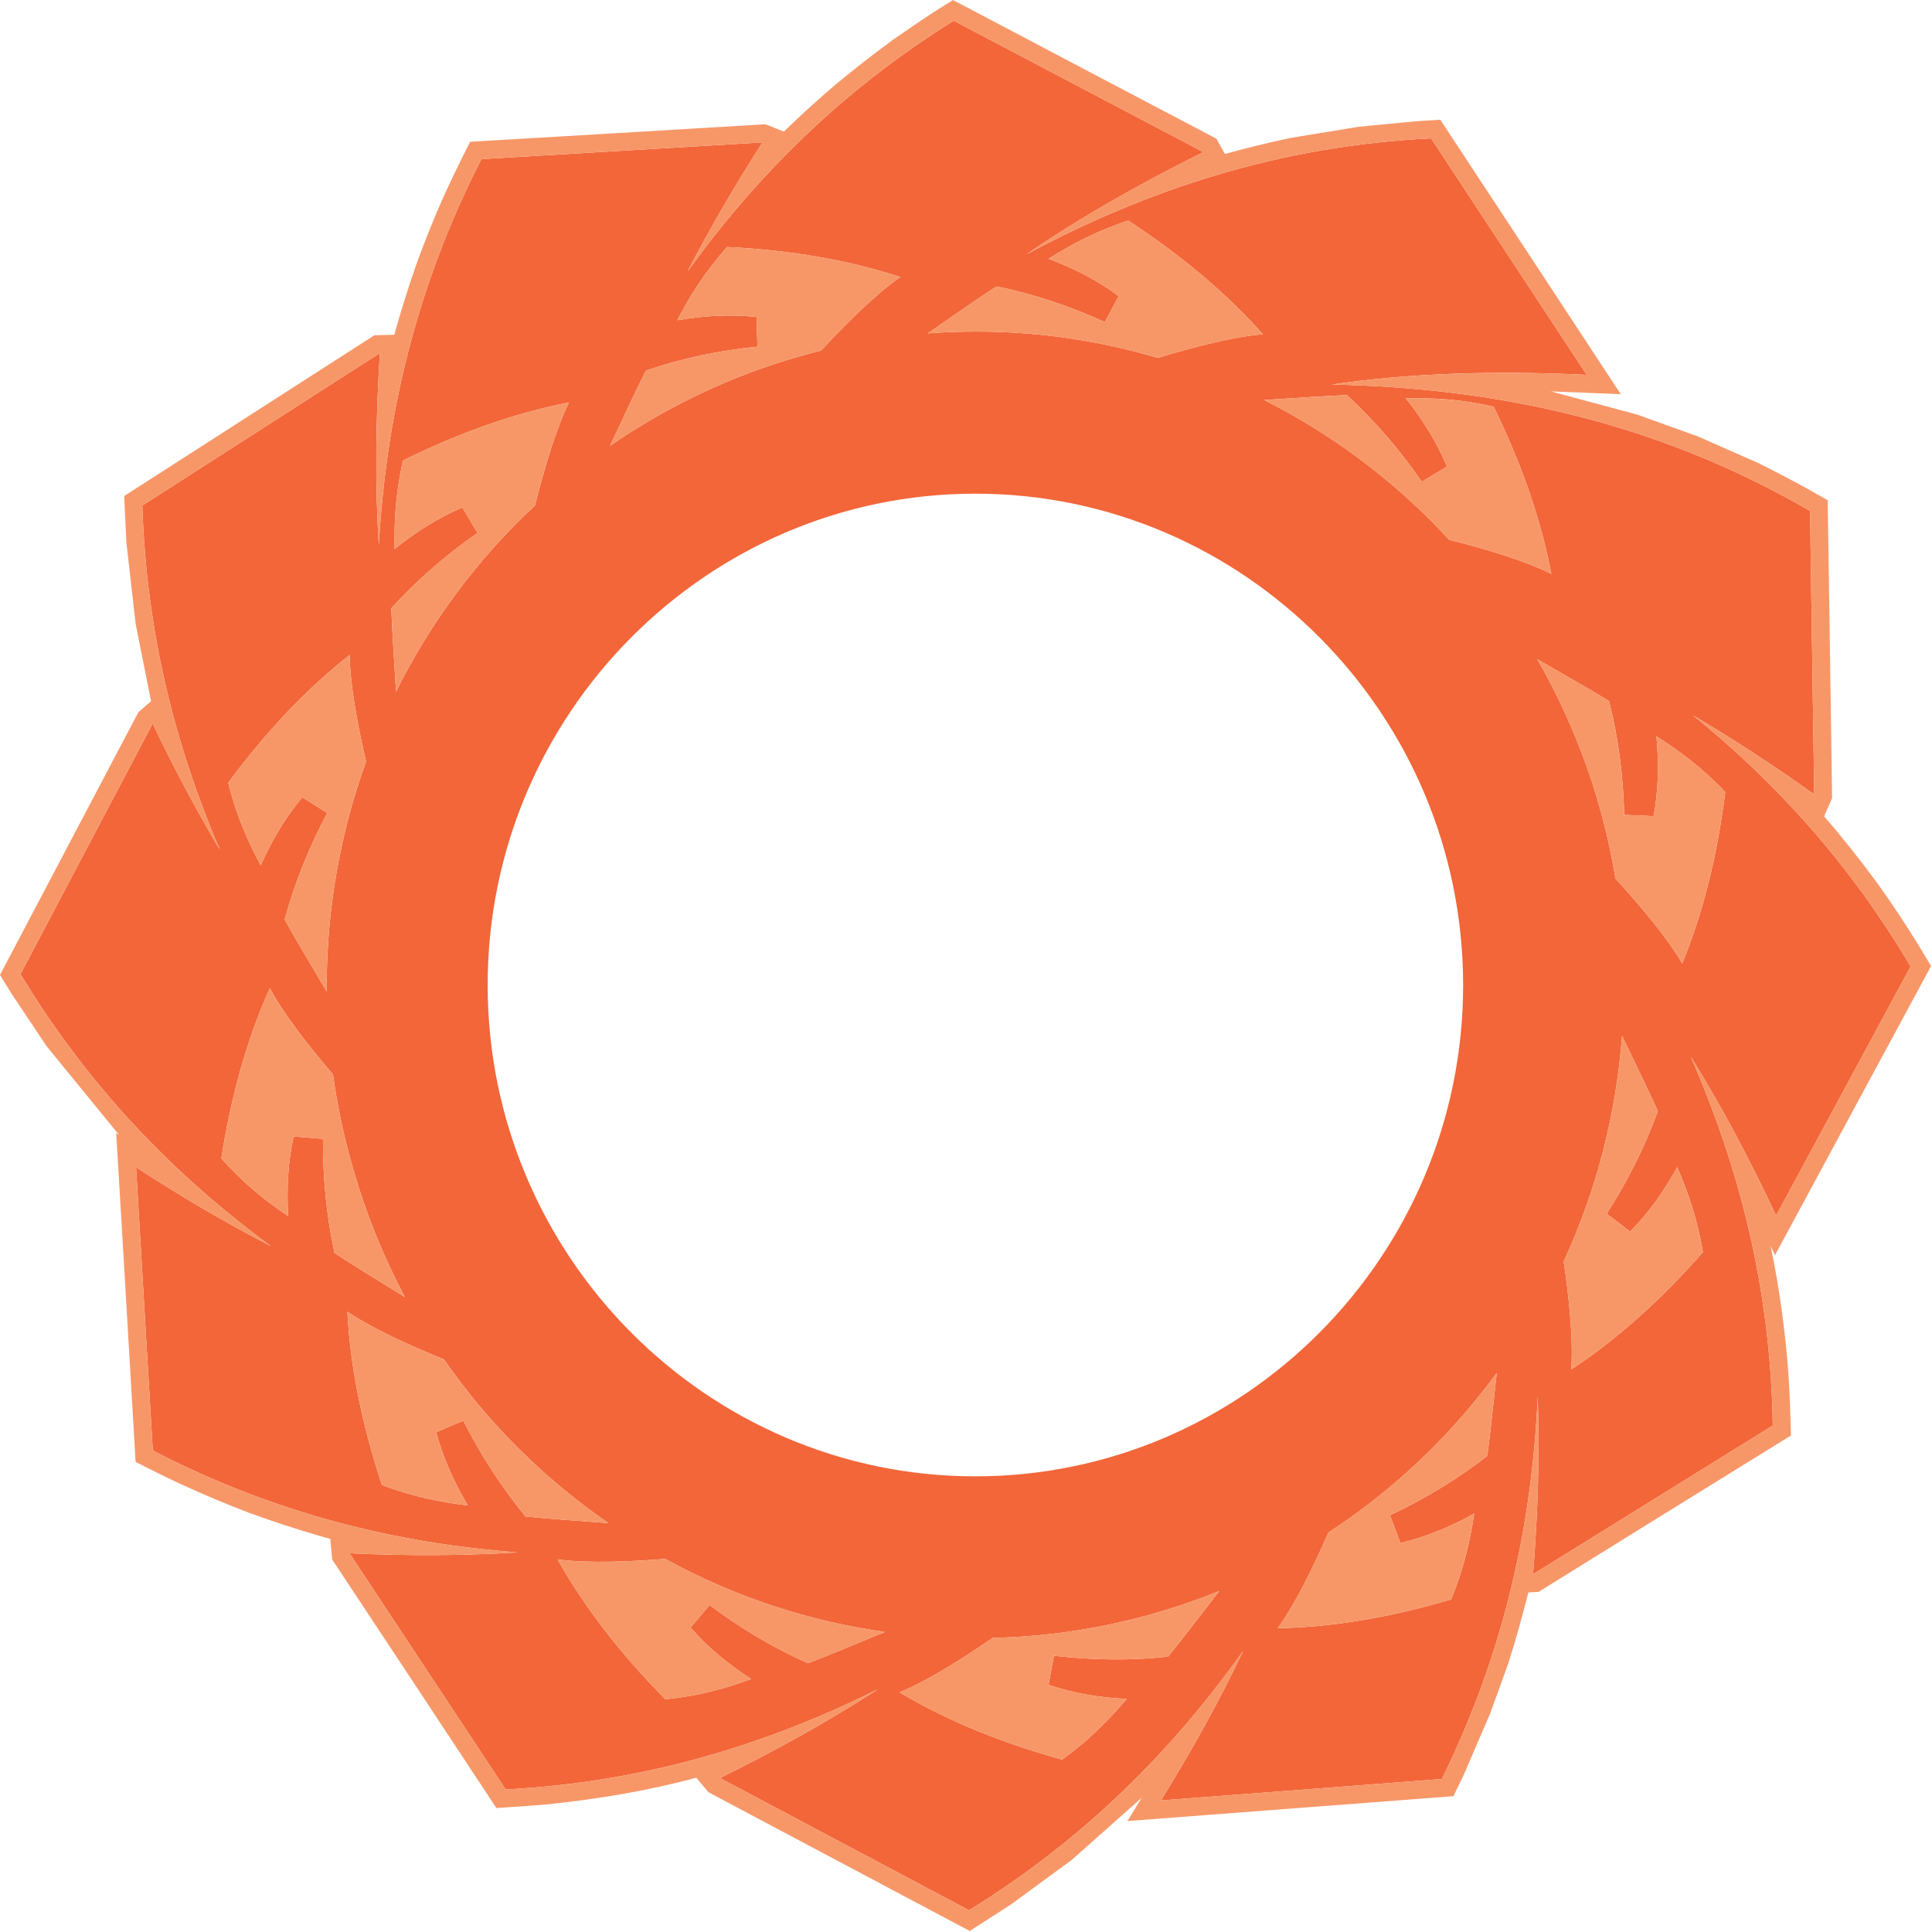
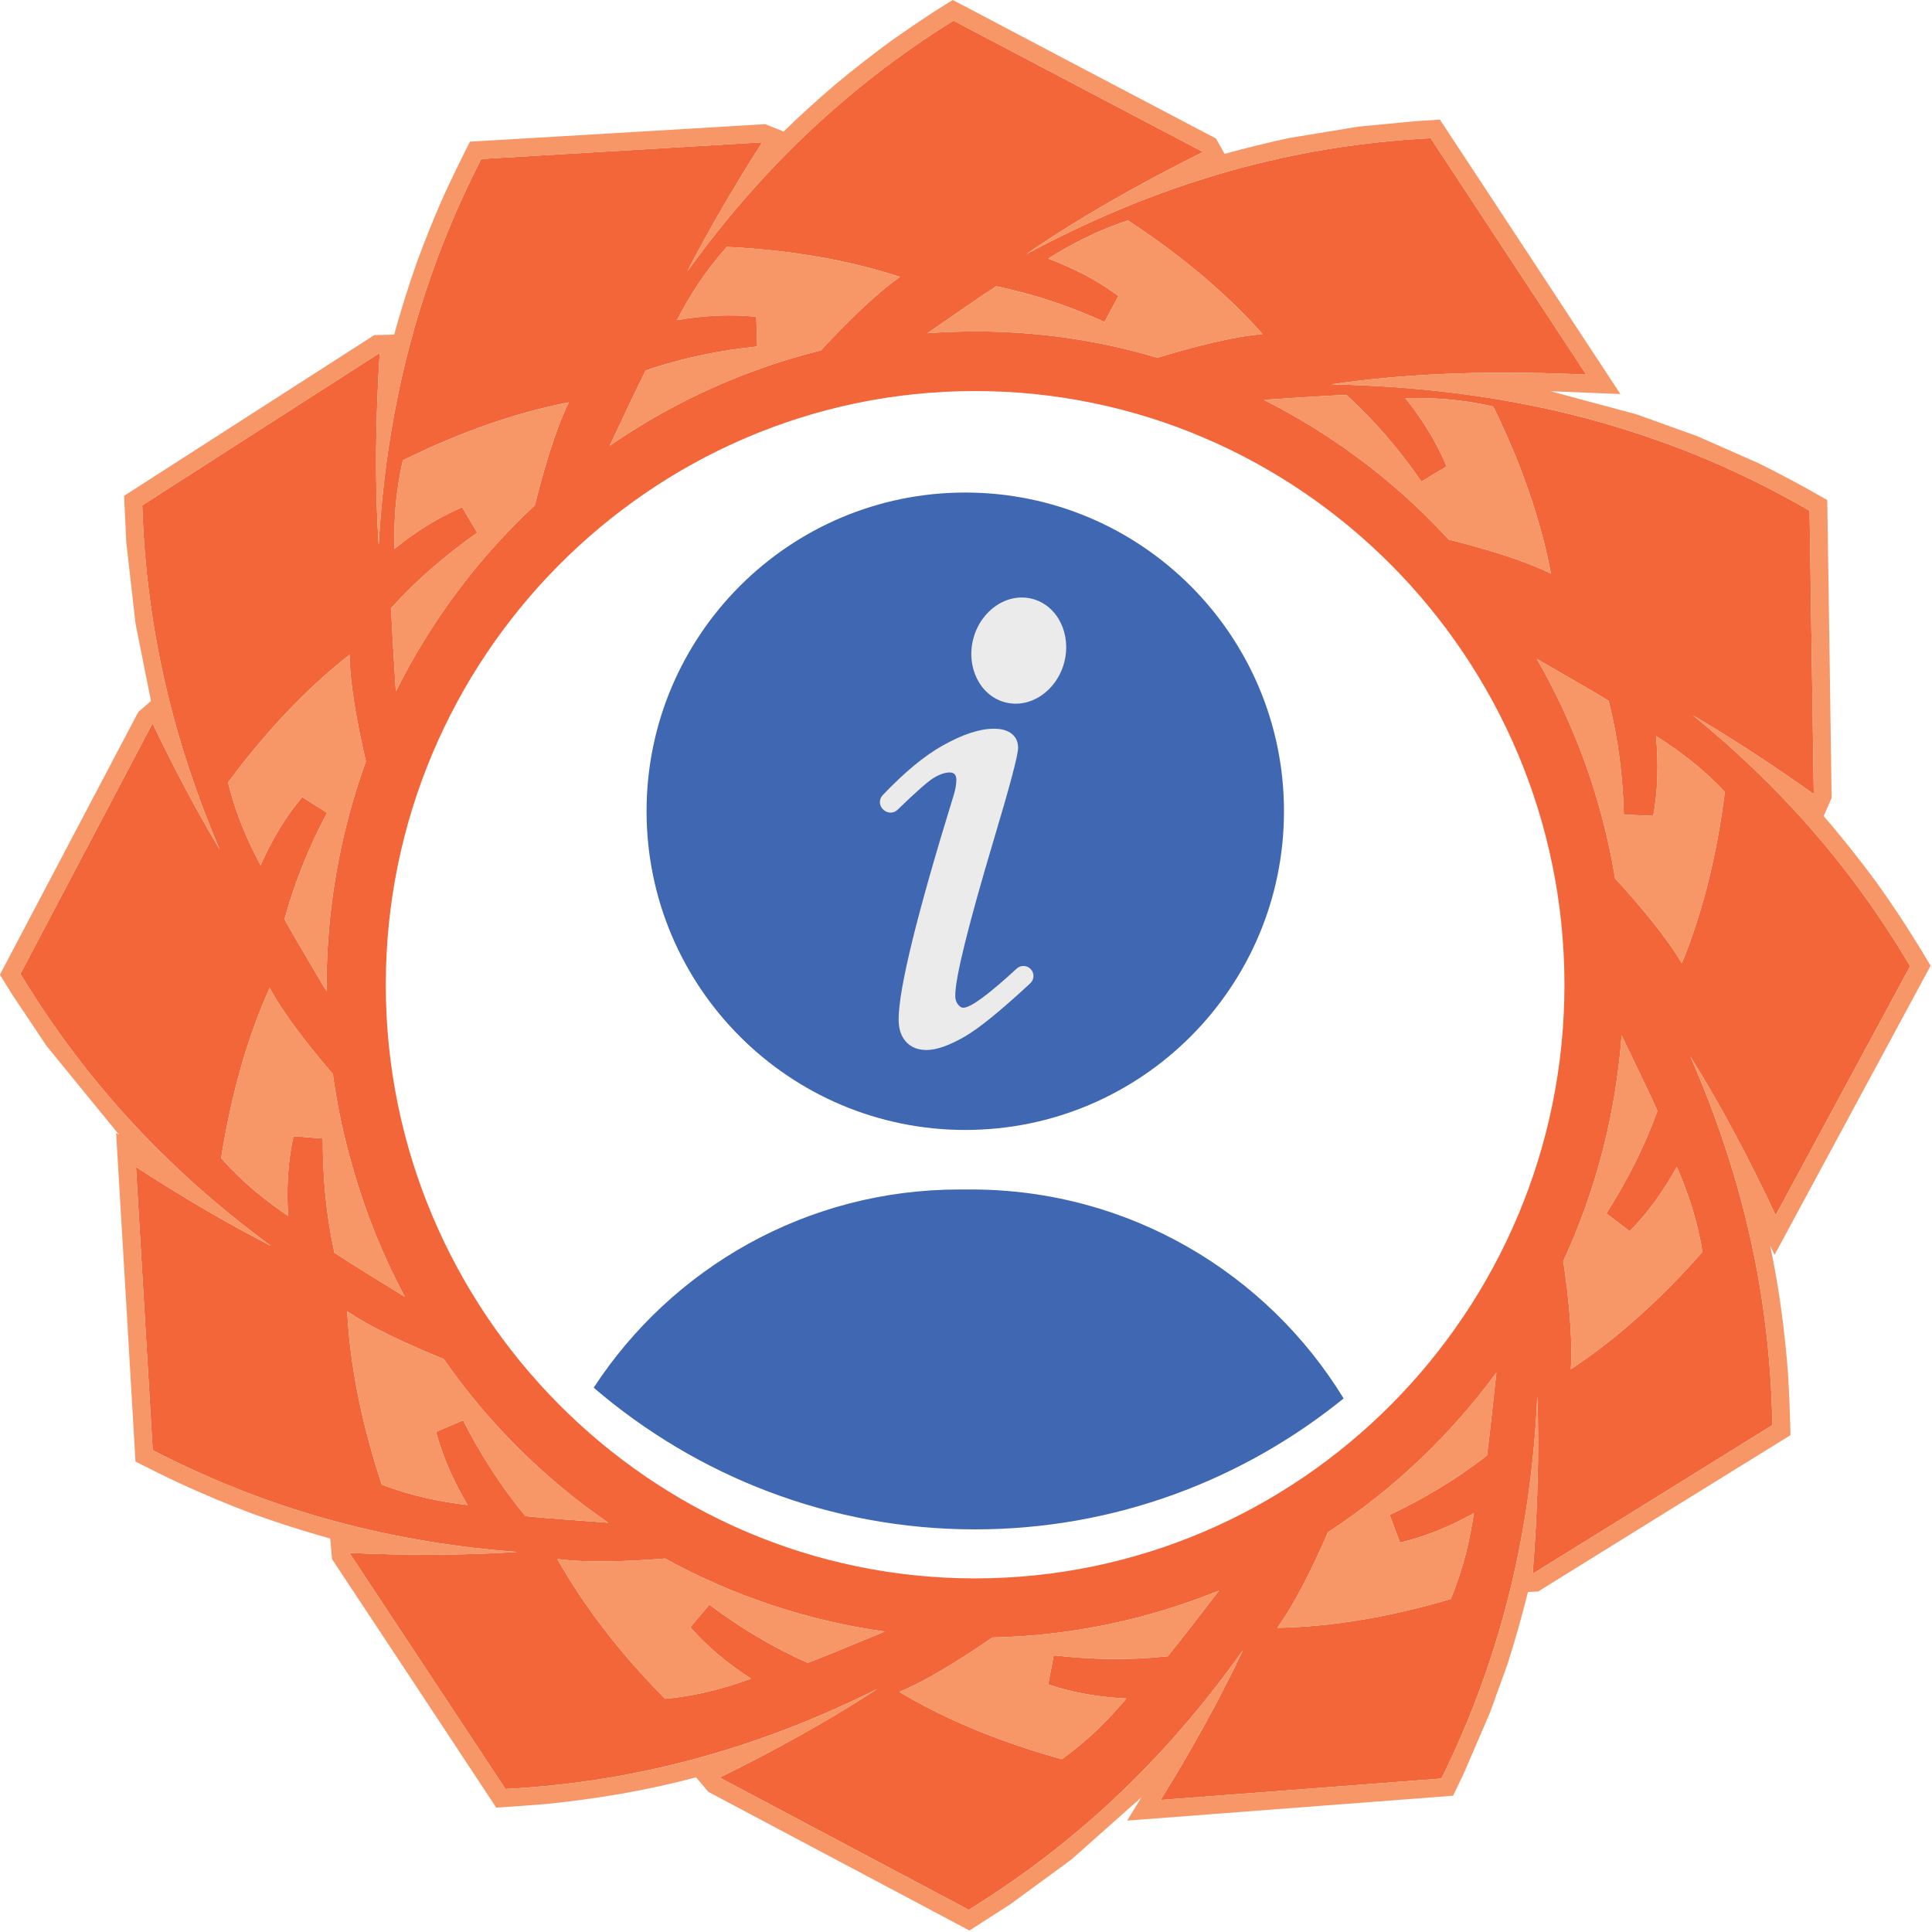
- <svg xmlns="http://www.w3.org/2000/svg" width="100%" height="100%" viewBox="0 0 1418 1418" version="1.1" xml:space="preserve" style="fill-rule:evenodd;clip-rule:evenodd;stroke-linejoin:round;stroke-miterlimit:2;">
+ <svg xmlns="http://www.w3.org/2000/svg" width="100%" height="100%" viewBox="0 0 1182 1182" version="1.1" xml:space="preserve" style="fill-rule:evenodd;clip-rule:evenodd;stroke-linejoin:round;stroke-miterlimit:2;">
+   <circle cx="592.627" cy="496.32" r="179.394" style="fill:#ebebeb;" />
  <g>
-     <path d="M1234.691,707.169c-10.79,-18.711 -31.338,-43.047 -49.016,-62.331c-9.412,-57.511 -29.157,-111.921 -57.395,-161.052c18.596,10.79 40.406,23.188 52.689,30.764c7.116,28.124 10.445,55.903 11.134,83.569c7.232,0.229 14.464,0.573 21.581,0.918c3.558,-19.285 3.903,-38.915 2.066,-58.659c16.644,10.676 33.404,22.844 50.508,40.982c-5.854,46.948 -16.414,88.847 -31.567,125.81m15.153,211.904c-31.223,35.471 -63.365,64.168 -96.654,86.093c1.607,-21.581 -1.608,-53.378 -5.511,-79.321c24.45,-52.919 38.57,-109.052 42.817,-165.643c9.298,19.4 20.433,42.128 26.287,55.329c-9.872,27.206 -22.728,52.115 -37.536,75.303c5.739,4.362 11.479,8.725 17.218,13.087c13.775,-14.006 25.024,-29.962 34.552,-47.294c7.807,18.251 14.809,37.881 18.827,62.446m-158.182,149.457c-22.728,17.679 -46.72,31.913 -71.514,43.621c2.526,6.772 5.166,13.545 7.691,20.317c19.055,-4.476 36.963,-11.938 54.182,-21.58c-2.985,19.629 -7.462,40.062 -16.989,63.019c-45.113,13.316 -87.471,20.433 -127.303,21.123c12.855,-17.449 26.746,-46.031 37.191,-70.138c48.556,-31.682 90.226,-71.63 123.63,-117.202c-2.41,21.352 -4.936,46.49 -6.887,60.839m-234.403,147.391c-28.583,3.101 -56.478,2.412 -83.682,-0.688c-1.378,7.117 -2.641,14.234 -4.018,21.352c18.481,6.314 37.651,9.413 57.395,10.33c-12.856,15.154 -27.32,30.076 -47.408,44.538c-25.363,-6.998 -48.963,-15.22 -70.826,-24.682c-17.223,-7.453 -33.369,-15.674 -48.442,-24.678c14.163,-5.778 31.725,-15.946 48.442,-26.692c6.86,-4.409 13.58,-8.913 19.859,-13.254c57.855,-1.263 114.101,-13.201 166.332,-34.438c-13.2,16.989 -28.468,37.078 -37.651,48.211m-264.248,4.822c-26.287,-11.708 -50.164,-26.173 -72.204,-42.702c-4.706,5.509 -9.298,11.019 -14.005,16.529c12.856,14.808 28.009,27.091 44.538,37.766c-18.596,6.772 -38.454,12.513 -63.019,14.808c-33.175,-33.518 -59.462,-67.726 -79.092,-102.623c21.353,2.985 53.035,1.723 78.977,-0.345c50.852,27.894 105.492,45.801 161.281,53.608c-19.859,8.15 -43.047,17.907 -56.477,22.958m-253,-178.041c-6.659,2.755 -13.201,5.625 -19.859,8.495c5.051,18.94 13.086,36.618 23.188,53.722c-19.515,-2.411 -39.947,-6.199 -63.02,-15.038c-14.809,-44.768 -23.303,-87.242 -25.369,-127.189c17.792,12.168 46.606,25.254 70.826,35.012c33.175,47.752 74.27,88.159 120.76,120.185c-21.35,-1.607 -46.375,-3.329 -60.724,-4.822c-18.367,-22.269 -33.289,-45.8 -45.801,-70.366m-102.968,-206.852c-7.232,-0.575 -14.349,-1.148 -21.581,-1.723c-4.132,19.17 -5.165,38.799 -3.902,58.543c-16.301,-11.134 -32.716,-23.876 -49.131,-42.472c7.347,-46.72 19.169,-88.39 35.585,-124.893c10.105,18.963 29.418,43.532 46.388,63.282c3.276,23.931 8.316,47.305 14.987,69.988c9.347,32.609 22.057,63.914 37.805,93.442c-18.137,-11.25 -39.719,-24.451 -51.656,-32.37c-6.199,-28.354 -8.61,-56.248 -8.495,-83.797m19.629,-355.164c0.115,21.638 6.052,52.748 12.006,78.308c-7.328,20.175 -13.318,40.986 -17.921,62.309c-0.05,0.231 -0.099,0.462 -0.149,0.693c-0.631,2.923 -1.222,5.852 -1.797,8.781c-0.224,1.145 -0.441,2.291 -0.657,3.438c-0.412,2.189 -0.81,4.38 -1.192,6.572c-0.385,2.213 -0.744,4.429 -1.097,6.643c-0.198,1.24 -0.401,2.478 -0.589,3.717c-3.866,25.481 -5.684,51.129 -5.477,76.683c-10.905,-18.596 -23.876,-40.176 -30.878,-52.918c7.576,-27.895 18.366,-53.838 31.222,-78.173c-6.084,-3.903 -12.168,-7.691 -18.252,-11.595c-12.627,15.038 -22.499,31.912 -30.534,50.049c-9.298,-17.563 -17.907,-36.503 -23.876,-60.724c28.124,-37.881 57.855,-69.218 89.192,-93.784m82.65,-108.247c-17.907,7.691 -34.438,18.136 -49.705,30.534c-0.344,-19.859 0.575,-40.751 6.199,-64.972c42.128,-20.777 82.764,-35.011 121.793,-42.587c-9.642,19.399 -18.596,50.049 -24.91,75.532c-42.473,39.489 -76.795,85.979 -102.049,136.716c-1.262,-21.466 -2.985,-46.72 -3.443,-61.184c19.399,-21.465 40.636,-39.488 63.249,-55.329c-3.673,-6.199 -7.461,-12.398 -11.134,-18.711m134.764,-100.443c27.32,-9.298 54.525,-14.808 81.846,-17.563c-0.23,-7.232 -0.46,-14.579 -0.69,-21.81c-19.399,-2.066 -38.799,-0.919 -58.198,2.41c9.183,-17.563 20.087,-35.24 36.618,-53.722c46.95,2.296 89.307,9.642 127.074,22.04c-17.792,12.283 -40.292,34.667 -58.084,53.952c-0.135,0.033 -0.267,0.071 -0.402,0.104c-3.283,0.817 -6.554,1.665 -9.81,2.549c-0.204,0.055 -0.408,0.11 -0.612,0.167c-3.353,0.915 -6.693,1.863 -10.018,2.85c-0.024,0.009 -0.05,0.017 -0.075,0.023c-27.22,8.088 -53.437,18.568 -78.413,31.201c-0.445,0.225 -0.894,0.445 -1.338,0.672c-2.462,1.254 -4.905,2.54 -7.343,3.835c-0.899,0.477 -1.8,0.952 -2.696,1.435c-2.092,1.129 -4.17,2.282 -6.243,3.441c-1.27,0.709 -2.537,1.423 -3.8,2.145c-1.741,0.994 -3.473,2.002 -5.201,3.019c-1.654,0.972 -3.299,1.956 -4.941,2.948c-1.347,0.813 -2.69,1.632 -4.027,2.459c-2.145,1.325 -4.273,2.67 -6.395,4.028c-0.835,0.534 -1.672,1.065 -2.503,1.604c-2.88,1.867 -5.737,3.766 -8.575,5.694c-0.078,0.053 -0.157,0.105 -0.235,0.158c-0.777,0.529 -1.567,1.042 -2.341,1.576c9.183,-19.4 19.859,-42.358 26.402,-55.215m234.633,-46.53c8.666,-5.971 16.649,-11.401 22.613,-15.228c28.239,5.739 54.525,14.808 79.551,26.173c3.328,-6.314 6.771,-12.742 10.216,-19.055c-15.726,-11.709 -33.06,-20.548 -51.541,-27.434c16.759,-10.446 35.011,-20.318 58.543,-28.01c39.374,25.829 72.319,53.608 98.835,83.454c-21.465,1.607 -52.115,9.642 -77.14,17.333c-46.324,-13.81 -93.93,-20.061 -141.077,-19.275c-9.282,0.155 -18.547,0.555 -27.78,1.253c9.013,-6.203 18.767,-12.999 27.78,-19.209m-350.801,497.543c0,-198.702 160.822,-360.672 357.917,-360.672c197.211,0 358.033,161.97 358.033,360.672c0,198.589 -160.822,360.558 -358.033,360.558c-197.095,0 -357.917,-161.969 -357.917,-360.558m630.662,-432.991c21.236,19.515 39.258,40.865 54.984,63.595c6.084,-3.789 12.283,-7.462 18.482,-11.135c-7.577,-18.137 -17.907,-34.668 -30.305,-50.164c19.745,-0.344 40.407,0.573 64.513,6.199c20.777,42.472 34.896,83.338 42.357,122.711c-19.284,-9.757 -49.589,-18.711 -74.959,-25.024c-0.682,-0.745 -1.382,-1.466 -2.069,-2.204c-0.695,-0.748 -1.396,-1.49 -2.095,-2.232c-38.355,-40.754 -83.113,-73.705 -131.634,-98.186c21.352,-1.378 46.376,-3.101 60.725,-3.559m413.706,419.331c-44.653,-75.532 -98.95,-135.109 -159.559,-184.239c29.616,17.448 59.231,36.848 88.848,57.968c-1.033,-69.333 -2.066,-138.781 -3.099,-208.115c-115.824,-67.038 -233.141,-90.226 -351.031,-92.751c58.429,-8.61 121.335,-10.217 187.11,-7.117c-38.111,-57.855 -76.107,-115.709 -114.216,-173.564c-112.381,5.625 -209.035,37.996 -296.85,85.059c39.488,-27.09 83.224,-51.771 129.714,-74.957c-58.199,-30.649 -116.284,-61.184 -174.482,-91.833c-2.87,-1.608 -5.854,-3.099 -8.724,-4.592c-82.306,51.197 -144.867,114.102 -195.375,184.01c16.301,-31.452 34.781,-63.02 54.985,-94.702c-68.76,4.133 -137.519,8.149 -206.279,12.283c-48.557,94.702 -69.909,189.175 -75.303,283.304c-2.87,-44.998 -2.295,-92.292 0.803,-140.963c-58.084,37.307 -116.169,74.615 -174.367,111.921c2.985,93.439 24.22,176.319 56.821,252.54c-17.334,-29.157 -33.748,-60.151 -49.246,-92.521c-32.37,61.298 -64.627,122.596 -96.998,183.894c50.967,84.142 113.643,148.081 183.781,199.621c-32.945,-16.988 -65.89,-36.388 -98.951,-57.853c4.133,69.333 8.15,138.552 12.283,207.885c89.538,46.376 178.729,68.071 267.693,74.729c-39.602,2.526 -80.928,2.641 -123.286,0.69c38.226,57.855 76.336,115.594 114.562,173.334c102.508,-5.396 191.815,-32.945 273.202,-73.581c-35.815,23.302 -74.729,44.883 -115.939,65.2c60.036,31.913 120.186,63.825 180.337,95.737c0.803,0.459 1.607,0.918 2.41,1.377c85.405,-52.689 149.687,-117.89 201.344,-190.553c-17.334,36.504 -37.652,73.122 -60.381,109.855c68.761,-5.165 137.405,-10.445 206.165,-15.726c46.375,-94.244 66.12,-187.683 70.366,-280.549c1.493,41.899 0.115,85.404 -3.443,130.287c58.658,-36.388 117.316,-72.662 175.974,-109.167c-1.607,-100.555 -24.565,-189.29 -60.266,-270.791c22.5,36.159 43.277,75.302 62.677,116.742c32.945,-60.954 65.775,-121.908 98.72,-182.862" style="fill:#f26639;fill-rule:nonzero;" />
-     <path d="M1125.18,1155.428c3.558,-44.883 4.936,-88.388 3.444,-130.288c-4.248,92.866 -23.991,186.306 -70.367,280.55c-68.76,5.28 -137.404,10.56 -206.165,15.725c22.729,-36.733 43.047,-73.351 60.381,-109.854c-51.656,72.662 -115.939,137.864 -201.343,190.553c-0.803,-0.46 -1.607,-0.919 -2.411,-1.378c-60.151,-31.911 -120.3,-63.823 -180.336,-95.735c41.209,-20.318 80.124,-41.899 115.939,-65.202c-81.387,40.637 -170.694,68.186 -273.203,73.582c-38.226,-57.741 -76.335,-115.479 -114.561,-173.334c42.358,1.95 83.682,1.835 123.286,-0.69c-88.963,-6.658 -178.156,-28.354 -267.693,-74.729c-4.133,-69.333 -8.15,-138.552 -12.283,-207.887c33.06,21.466 66.005,40.865 98.95,57.855c-70.138,-51.541 -132.813,-115.479 -183.78,-199.621c32.372,-61.298 64.627,-122.596 96.998,-183.894c15.496,32.37 31.912,63.364 49.245,92.52c-32.6,-76.22 -53.836,-159.099 -56.821,-252.54c58.199,-37.306 116.284,-74.614 174.368,-111.92c-3.099,48.671 -3.674,95.964 -0.803,140.963c5.395,-94.13 26.746,-188.602 75.302,-283.305c68.76,-4.133 137.519,-8.15 206.28,-12.282c-20.203,31.681 -38.685,63.249 -54.986,94.702c50.509,-69.908 113.069,-132.813 195.375,-184.01c2.87,1.492 5.854,2.985 8.724,4.592c58.199,30.649 116.283,61.183 174.482,91.833c-46.49,23.187 -90.225,47.867 -129.714,74.957c87.815,-47.064 184.469,-79.435 296.85,-85.06c38.111,57.855 76.107,115.71 114.216,173.565c-65.775,-3.099 -128.679,-1.493 -187.109,7.117c117.89,2.525 235.206,25.713 351.03,92.751c1.034,69.333 2.067,138.782 3.099,208.115c-29.616,-21.121 -59.231,-40.522 -88.848,-57.969c60.609,49.131 114.906,108.707 159.559,184.24c-32.945,60.954 -65.775,121.907 -98.72,182.862c-19.399,-41.44 -40.176,-80.584 -62.676,-116.742c35.7,81.5 58.658,170.234 60.266,270.791c-58.659,36.504 -117.317,72.777 -175.975,109.167m174.367,-240.946l3.214,6.772c38.226,-70.71 76.45,-141.537 114.561,-212.248l-8.149,-13.546c-9.987,-16.3 -20.433,-32.141 -31.568,-47.637c-12.397,-16.76 -25.139,-32.946 -38.799,-48.672l5.854,-13.316c-1.033,-72.892 -2.066,-145.784 -3.214,-218.676l-17.448,-9.872c-11.02,-5.97 -22.155,-11.824 -33.29,-17.335l-44.538,-19.629l-44.654,-16.071l-63.249,-16.989l51.312,2.067c-44.08,-67.153 -88.275,-134.306 -132.469,-201.459l-18.137,1.148l-41.784,4.018l-50.393,8.265c-16.071,3.443 -31.912,7.346 -47.753,11.708l-6.314,-11.25c-61.414,-32.255 -122.711,-64.512 -184.01,-96.884c-3.099,-1.607 -6.199,-3.213 -9.298,-4.821l-14.118,8.839c-10.102,6.659 -20.089,13.431 -30.075,20.433c-14.234,10.445 -28.124,21.236 -41.785,32.6c-13.085,11.135 -25.713,22.613 -38.11,34.668l-13.546,-5.396c-72.318,4.362 -144.521,8.609 -216.725,12.856c-7.231,14.234 -14.119,28.354 -20.662,42.817c-6.544,15.038 -12.512,29.96 -18.137,45.228c-6.314,17.792 -11.823,35.47 -16.874,53.607l-14.579,0.345l-183.664,118.004l1.607,33.978l6.772,59.692l11.365,56.936l-9.298,8.035l-101.59,192.849l8.839,14.348l25.484,38.111l53.147,65.087l-2.18,-1.378c4.821,80.354 9.527,160.822 14.233,241.291c10.676,5.395 21.352,10.79 32.257,15.841c16.874,7.806 33.863,14.922 51.312,21.58c16.874,6.199 33.863,11.708 51.196,16.759l8.15,2.296l1.378,15.153c40.176,60.724 80.468,121.563 120.53,182.402c12.168,-0.803 24.336,-1.608 36.503,-2.641c37.079,-3.787 74.04,-9.871 110.2,-19.629l8.954,10.676l188.716,100.212l2.985,1.607l30.19,-19.399l44.653,-32.716l51.427,-45.685l-10.446,17.103l239.225,-18.251l7.576,-15.727l19.399,-44.997l12.971,-35.816c5.625,-17.563 10.561,-35.125 15.038,-53.032l7.462,-0.345c61.757,-38.341 123.515,-76.68 185.272,-114.791c-0.344,-15.268 -0.917,-30.305 -1.836,-45.343c-2.411,-31.567 -6.543,-62.791 -13.086,-93.784" style="fill:#f79768;fill-rule:nonzero;" />
-     <path d="M450.261,325.478c2.838,-1.928 5.695,-3.827 8.575,-5.694c0.831,-0.54 1.669,-1.07 2.502,-1.604c2.122,-1.357 4.251,-2.703 6.396,-4.028c1.336,-0.828 2.681,-1.644 4.027,-2.459c1.641,-0.992 3.287,-1.976 4.941,-2.948c1.727,-1.018 3.461,-2.024 5.201,-3.019c1.263,-0.722 2.53,-1.434 3.8,-2.145c2.073,-1.16 4.153,-2.311 6.243,-3.441c0.896,-0.483 1.797,-0.958 2.696,-1.435c2.436,-1.296 4.881,-2.58 7.343,-3.835c0.444,-0.227 0.893,-0.446 1.338,-0.672c24.976,-12.633 51.193,-23.113 78.412,-31.2c0.025,-0.008 0.051,-0.015 0.076,-0.023c3.325,-0.987 6.664,-1.936 10.018,-2.851c0.204,-0.055 0.408,-0.112 0.611,-0.167c3.257,-0.884 6.527,-1.734 9.811,-2.549c0.134,-0.033 0.267,-0.071 0.402,-0.104c17.792,-19.284 40.291,-41.669 58.084,-53.951c-37.767,-12.399 -80.124,-19.745 -127.074,-22.041c-16.531,18.482 -27.436,36.159 -36.619,53.722c19.4,-3.328 38.8,-4.476 58.199,-2.41c0.23,7.232 0.46,14.578 0.688,21.81c-27.32,2.755 -54.525,8.265 -81.845,17.564c-6.544,12.855 -17.219,35.815 -26.402,55.214c0.775,-0.534 1.564,-1.045 2.341,-1.576c0.078,-0.053 0.158,-0.105 0.235,-0.158" style="fill:#f79768;fill-rule:nonzero;" />
-     <path d="M828.101,161.913c-23.532,7.691 -41.784,17.564 -58.543,28.009c18.481,6.887 35.815,15.726 51.541,27.434c-3.444,6.314 -6.887,12.743 -10.217,19.055c-25.024,-11.364 -51.312,-20.432 -79.55,-26.173c-5.965,3.827 -13.947,9.256 -22.615,15.229c-9.012,6.21 -18.766,13.006 -27.779,19.209c9.233,-0.698 18.498,-1.099 27.779,-1.254c47.148,-0.786 94.753,5.465 141.078,19.276c25.024,-7.691 55.674,-15.726 77.14,-17.334c-26.516,-29.846 -59.461,-57.624 -98.835,-83.453" style="fill:#f79768;fill-rule:nonzero;" />
-     <path d="M1059.489,391.765c0.703,0.739 1.397,1.488 2.095,2.232c0.686,0.738 1.386,1.46 2.069,2.204c25.369,6.314 55.673,15.268 74.959,25.024c-7.461,-39.374 -21.581,-80.239 -42.358,-122.711c-24.105,-5.625 -44.768,-6.544 -64.512,-6.199c12.397,15.496 22.728,32.027 30.304,50.163c-6.198,3.674 -12.397,7.347 -18.481,11.136c-15.726,-22.729 -33.748,-44.08 -54.985,-63.595c-14.349,0.459 -39.374,2.181 -60.724,3.559c48.521,24.481 93.279,57.432 131.634,98.186" style="fill:#f79768;fill-rule:nonzero;" />
-     <path d="M1234.691,707.169c15.153,-36.963 25.713,-78.861 31.567,-125.81c-17.104,-18.137 -33.863,-30.305 -50.508,-40.982c1.836,19.744 1.492,39.374 -2.066,58.659c-7.117,-0.345 -14.349,-0.69 -21.581,-0.918c-0.688,-27.665 -4.018,-55.445 -11.134,-83.569c-12.283,-7.576 -34.093,-19.974 -52.689,-30.764c28.238,49.131 47.983,103.541 57.395,161.052c17.677,19.284 38.226,43.62 49.016,62.331" style="fill:#f79768;fill-rule:nonzero;" />
-     <path d="M1196.466,903.922c-5.739,-4.362 -11.48,-8.725 -17.219,-13.086c14.808,-23.188 27.665,-48.098 37.537,-75.303c-5.855,-13.201 -16.989,-35.93 -26.287,-55.329c-4.248,56.592 -18.367,112.725 -42.817,165.643c3.903,25.943 7.117,57.74 5.509,79.32c33.29,-21.925 65.431,-50.622 96.655,-86.093c-4.019,-24.565 -11.021,-44.194 -18.827,-62.446c-9.527,17.334 -20.777,33.29 -34.552,47.294" style="fill:#f79768;fill-rule:nonzero;" />
-     <path d="M974.919,1124.893c-10.446,24.106 -24.336,52.69 -37.193,70.138c39.832,-0.688 82.191,-7.806 127.303,-21.122c9.528,-22.958 14.006,-43.39 16.989,-63.02c-17.218,9.643 -35.125,17.104 -54.18,21.58c-2.526,-6.771 -5.166,-13.544 -7.691,-20.317c24.795,-11.708 48.786,-25.943 71.514,-43.62c1.951,-14.349 4.477,-39.489 6.887,-60.839c-33.405,45.572 -75.073,85.519 -123.63,117.201" style="fill:#f79768;fill-rule:nonzero;" />
-     <path d="M708.719,1215.403c-16.716,10.746 -34.279,20.914 -48.441,26.692c15.073,9.003 31.219,17.224 48.441,24.678c21.863,9.462 45.463,17.684 70.826,24.682c20.089,-14.463 34.553,-29.386 47.409,-44.538c-19.745,-0.918 -38.914,-4.017 -57.396,-10.332c1.378,-7.116 2.641,-14.233 4.018,-21.35c27.206,3.099 55.1,3.788 83.682,0.688c9.183,-11.134 24.451,-31.222 37.652,-48.211c-52.23,21.237 -108.477,33.174 -166.333,34.437c-6.278,4.343 -12.999,8.846 -19.859,13.255" style="fill:#f79768;fill-rule:nonzero;" />
-     <path d="M325.776,997.706c-24.22,-9.758 -53.034,-22.843 -70.826,-35.012c2.066,39.948 10.56,82.42 25.369,127.189c23.073,8.839 43.505,12.628 63.02,15.038c-10.102,-17.104 -18.137,-34.781 -23.188,-53.722c6.658,-2.87 13.2,-5.739 19.859,-8.494c12.513,24.565 27.434,48.096 45.801,70.366c14.349,1.492 39.374,3.214 60.724,4.822c-46.49,-32.028 -87.585,-72.434 -120.76,-120.186" style="fill:#f79768;fill-rule:nonzero;" />
-     <path d="M259.389,858.577c-6.671,-22.683 -11.711,-46.058 -14.987,-69.988c-16.97,-19.75 -36.282,-44.32 -46.388,-63.282c-16.414,36.503 -28.238,78.173 -35.585,124.893c16.414,18.596 32.83,31.338 49.131,42.472c-1.263,-19.744 -0.23,-39.373 3.903,-58.543c7.232,0.575 14.348,1.148 21.58,1.723c-0.115,27.549 2.296,55.443 8.495,83.797c11.938,7.92 33.518,21.121 51.656,32.37c-15.748,-29.527 -28.458,-60.832 -37.805,-93.442" style="fill:#f79768;fill-rule:nonzero;" />
-     <path d="M221.891,585.147c6.084,3.903 12.168,7.691 18.252,11.595c-12.858,24.335 -23.647,50.278 -31.223,78.172c7.002,12.743 19.974,34.323 30.879,52.919c-0.207,-25.556 1.611,-51.203 5.477,-76.683c0.187,-1.242 0.392,-2.477 0.589,-3.717c0.354,-2.215 0.712,-4.431 1.097,-6.643c0.38,-2.198 0.782,-4.386 1.192,-6.574c0.215,-1.146 0.432,-2.292 0.656,-3.436c0.572,-2.937 1.171,-5.864 1.797,-8.781c0.05,-0.231 0.101,-0.462 0.15,-0.693c4.602,-21.324 10.591,-42.135 17.919,-62.309c-5.953,-25.559 -11.89,-56.671 -12.005,-78.308c-31.338,24.565 -61.069,55.903 -89.193,93.784c5.97,24.22 14.579,43.162 23.876,60.724c8.037,-18.137 17.907,-35.011 30.535,-50.049" style="fill:#f79768;fill-rule:nonzero;" />
-     <path d="M287.207,446.479c0.46,14.464 2.181,39.717 3.444,61.184c25.253,-50.737 59.576,-97.228 102.049,-136.716c6.313,-25.483 15.266,-56.133 24.91,-75.532c-39.03,7.576 -79.666,21.809 -121.793,42.587c-5.625,24.221 -6.544,45.113 -6.199,64.972c15.268,-12.398 31.797,-22.843 49.704,-30.534c3.673,6.313 7.462,12.512 11.135,18.711c-22.615,15.841 -43.85,33.863 -63.25,55.329" style="fill:#f79768;fill-rule:nonzero;" />
-     <path d="M409.229,1144.523c19.63,34.896 45.916,69.104 79.091,102.623c24.566,-2.296 44.425,-8.035 63.02,-14.808c-16.531,-10.675 -31.682,-22.958 -44.54,-37.766c4.707,-5.511 9.298,-11.02 14.006,-16.531c22.039,16.531 45.915,30.994 72.203,42.703c13.431,-5.051 36.618,-14.808 56.478,-22.958c-55.789,-7.807 -110.43,-25.714 -161.282,-53.608c-25.943,2.067 -57.625,3.329 -78.976,0.345" style="fill:#f79768;fill-rule:nonzero;" />
+     <path d="M590.551,301.335c107.615,0 194.985,87.37 194.985,194.985c0,107.615 -87.37,194.985 -194.985,194.985c-107.615,0 -194.985,-87.37 -194.985,-194.985c0,-107.615 87.37,-194.985 194.985,-194.985Zm-49.465,194.553c2.398,1.853 5.792,1.67 7.977,-0.429c11.053,-10.683 18.302,-17.105 21.747,-19.267c3.823,-2.399 7.234,-3.598 10.233,-3.598c2.699,0 4.048,1.499 4.048,4.498c0,2.699 -0.525,5.773 -1.574,9.221c-22.49,72.869 -33.735,118.674 -33.735,137.416c0,5.847 1.537,10.421 4.611,13.719c3.074,3.299 7.234,4.948 12.482,4.948c5.997,0 13.719,-2.699 23.165,-8.097c8.709,-4.976 22.133,-15.879 40.274,-32.709c1.232,-1.139 1.942,-2.733 1.964,-4.41c0.022,-1.677 -0.646,-3.29 -1.847,-4.461c-0.002,-0.004 -0.005,-0.007 -0.008,-0.01c-2.328,-2.267 -6.022,-2.319 -8.412,-0.118c-17.317,15.96 -28.198,23.941 -32.644,23.941c-1.199,0 -2.324,-0.712 -3.374,-2.137c-1.05,-1.424 -1.574,-3.186 -1.574,-5.285c0,-10.945 7.947,-43.031 23.84,-96.259c9.746,-32.536 14.619,-50.978 14.619,-55.326c0,-3.598 -1.274,-6.447 -3.823,-8.546c-2.549,-2.099 -6.222,-3.149 -11.02,-3.149c-8.696,0 -19.229,3.486 -31.599,10.458c-11.092,6.252 -23.238,16.331 -36.44,30.238c-1.191,1.253 -1.796,2.953 -1.664,4.677c0.132,1.724 0.988,3.312 2.357,4.369c0.131,0.109 0.266,0.213 0.4,0.316Zm90.666,-129.468c15.322,4.105 23.965,21.604 19.29,39.053c-4.675,17.449 -20.91,28.282 -36.232,24.176c-15.322,-4.105 -23.965,-21.604 -19.29,-39.053c4.675,-17.449 20.91,-28.282 36.232,-24.176Z" style="fill:#4068b2;" />
+     <path d="M822.032,855.572c-61.828,50.081 -140.297,80.105 -225.512,80.105c-88.827,0 -170.34,-32.663 -233.299,-86.677c47.615,-73.013 130.011,-121.274 223.679,-121.274l7.301,0c96.451,-0 180.95,51.171 227.83,127.846Z" style="fill:#4068b2;" />
+   </g>
+   <g>
+     <path d="M1028.945,589.308c-8.993,-15.593 -26.117,-35.875 -40.85,-51.947c-7.844,-47.93 -24.3,-93.275 -47.833,-134.221c15.498,8.993 33.674,19.325 43.911,25.639c5.931,23.439 8.705,46.59 9.279,69.646c6.027,0.191 12.054,0.478 17.986,0.765c2.965,-16.072 3.253,-32.432 1.722,-48.886c13.871,8.898 27.839,19.039 42.093,34.154c-4.879,39.127 -13.68,74.045 -26.308,104.85m12.628,176.601c-26.022,29.562 -52.809,53.478 -80.551,71.75c1.339,-17.986 -1.34,-44.486 -4.592,-66.106c20.377,-44.102 32.145,-90.884 35.684,-138.047c7.749,16.168 17.029,35.11 21.908,46.111c-8.227,22.673 -18.942,43.433 -31.283,62.758c4.783,3.636 9.566,7.271 14.349,10.907c11.48,-11.672 20.855,-24.97 28.795,-39.415c6.506,15.21 12.342,31.57 15.69,52.042m-131.829,124.558c-18.942,14.733 -38.936,26.596 -59.6,36.354c2.105,5.644 4.305,11.288 6.409,16.932c15.881,-3.731 30.805,-9.949 45.155,-17.985c-2.487,16.359 -6.219,33.388 -14.159,52.52c-37.597,11.098 -72.899,17.029 -106.094,17.604c10.714,-14.542 22.29,-38.363 30.995,-58.453c40.467,-26.404 75.194,-59.697 103.033,-97.676c-2.008,17.794 -4.114,38.745 -5.74,50.703m-195.351,122.836c-23.821,2.584 -47.069,2.01 -69.741,-0.574c-1.148,5.931 -2.201,11.863 -3.348,17.794c15.402,5.262 31.378,7.845 47.833,8.609c-10.715,12.629 -22.768,25.066 -39.51,37.118c-21.137,-5.832 -40.806,-12.684 -59.026,-20.57c-14.354,-6.211 -27.81,-13.063 -40.372,-20.566c11.803,-4.815 26.44,-13.289 40.372,-22.245c5.717,-3.674 11.318,-7.428 16.55,-11.046c48.216,-1.053 95.092,-11.002 138.621,-28.701c-11.001,14.159 -23.725,30.901 -31.378,40.179m-220.225,4.019c-21.908,-9.758 -41.807,-21.812 -60.175,-35.588c-3.922,4.592 -7.749,9.183 -11.671,13.776c10.715,12.341 23.343,22.577 37.118,31.474c-15.498,5.644 -32.048,10.428 -52.52,12.341c-27.648,-27.934 -49.556,-56.443 -65.916,-85.526c17.795,2.487 44.199,1.436 65.82,-0.287c42.38,23.247 87.918,38.171 134.411,44.677c-16.55,6.792 -35.875,14.924 -47.068,19.133m-210.85,-148.38c-5.549,2.296 -11.002,4.688 -16.55,7.08c4.209,15.785 10.906,30.517 19.325,44.772c-16.264,-2.009 -33.292,-5.166 -52.521,-12.532c-12.342,-37.31 -19.421,-72.707 -21.143,-105.999c14.828,10.141 38.841,21.047 59.026,29.179c27.648,39.796 61.897,73.471 100.641,100.163c-17.793,-1.339 -38.649,-2.775 -50.608,-4.019c-15.307,-18.559 -27.743,-38.17 -38.171,-58.643m-85.813,-172.391c-6.027,-0.479 -11.959,-0.957 -17.986,-1.436c-3.443,15.977 -4.304,32.335 -3.252,48.79c-13.585,-9.279 -27.266,-19.899 -40.946,-35.396c6.123,-38.936 15.976,-73.664 29.656,-104.086c8.422,15.803 24.517,36.279 38.66,52.739c2.73,19.944 6.931,39.424 12.49,58.328c7.79,27.176 18.382,53.266 31.506,77.874c-15.116,-9.376 -33.101,-20.377 -43.05,-26.978c-5.166,-23.63 -7.176,-46.877 -7.08,-69.837m16.359,-295.994c0.096,18.033 5.044,43.961 10.005,65.262c-6.107,16.814 -11.1,34.158 -14.935,51.928c-0.041,0.192 -0.083,0.385 -0.124,0.577c-0.526,2.436 -1.019,4.877 -1.497,7.318c-0.187,0.954 -0.367,1.909 -0.548,2.865c-0.343,1.824 -0.675,3.65 -0.994,5.477c-0.32,1.845 -0.62,3.691 -0.914,5.536c-0.165,1.033 -0.334,2.066 -0.491,3.098c-3.222,21.236 -4.737,42.611 -4.565,63.908c-9.088,-15.498 -19.899,-33.483 -25.733,-44.101c6.314,-23.248 15.306,-44.869 26.021,-65.149c-5.07,-3.253 -10.141,-6.409 -15.211,-9.663c-10.523,12.532 -18.75,26.595 -25.447,41.711c-7.749,-14.637 -14.924,-30.422 -19.899,-50.608c23.439,-31.57 48.216,-57.686 74.333,-78.16m68.881,-90.213c-14.924,6.409 -28.701,15.115 -41.424,25.447c-0.286,-16.55 0.479,-33.962 5.166,-54.148c35.11,-17.316 68.976,-29.178 101.503,-35.492c-8.036,16.167 -15.498,41.711 -20.76,62.948c-35.397,32.91 -64.001,71.655 -85.048,113.939c-1.052,-17.89 -2.487,-38.936 -2.869,-50.991c16.167,-17.889 33.866,-32.909 52.712,-46.111c-3.061,-5.166 -6.218,-10.332 -9.279,-15.593m112.313,-83.709c22.768,-7.749 45.441,-12.341 68.21,-14.637c-0.192,-6.027 -0.383,-12.15 -0.575,-18.177c-16.167,-1.722 -32.335,-0.766 -48.502,2.008c7.654,-14.637 16.741,-29.369 30.517,-44.772c39.128,1.914 74.428,8.036 105.903,18.368c-14.828,10.237 -33.579,28.891 -48.408,44.963c-0.112,0.028 -0.223,0.059 -0.335,0.087c-2.736,0.681 -5.462,1.388 -8.176,2.124c-0.17,0.046 -0.34,0.092 -0.51,0.139c-2.794,0.762 -5.578,1.553 -8.349,2.375c-0.02,0.007 -0.041,0.014 -0.063,0.019c-22.685,6.741 -44.534,15.475 -65.349,26.003c-0.371,0.188 -0.745,0.371 -1.115,0.56c-2.052,1.045 -4.088,2.117 -6.119,3.196c-0.75,0.398 -1.5,0.794 -2.247,1.196c-1.743,0.941 -3.475,1.902 -5.203,2.868c-1.058,0.591 -2.114,1.186 -3.167,1.787c-1.451,0.829 -2.894,1.669 -4.335,2.516c-1.379,0.81 -2.75,1.63 -4.118,2.457c-1.123,0.678 -2.241,1.36 -3.356,2.049c-1.787,1.104 -3.561,2.225 -5.329,3.357c-0.696,0.445 -1.393,0.888 -2.086,1.337c-2.4,1.556 -4.781,3.138 -7.146,4.745c-0.065,0.044 -0.131,0.087 -0.196,0.132c-0.647,0.441 -1.306,0.868 -1.951,1.313c7.654,-16.168 16.55,-35.301 22.004,-46.016m195.543,-38.778c7.223,-4.976 13.875,-9.502 18.846,-12.691c23.534,4.783 45.441,12.341 66.298,21.812c2.774,-5.262 5.643,-10.619 8.514,-15.881c-13.106,-9.759 -27.552,-17.125 -42.954,-22.864c13.967,-8.706 29.178,-16.933 48.79,-23.344c32.814,21.526 60.271,44.677 82.369,69.55c-17.889,1.339 -43.433,8.036 -64.288,14.445c-38.607,-11.509 -78.281,-16.719 -117.574,-16.064c-7.735,0.129 -15.457,0.462 -23.152,1.044c7.512,-5.17 15.64,-10.833 23.152,-16.009m-354.577,414.662c0,-200.134 161.981,-363.272 360.498,-363.272c198.633,0 360.614,163.138 360.614,363.272c0,200.021 -161.981,363.158 -360.614,363.158c-198.516,0 -360.498,-163.137 -360.498,-363.158m587.813,-360.865c17.698,16.264 32.717,34.057 45.824,53c5.07,-3.158 10.237,-6.219 15.403,-9.28c-6.315,-15.116 -14.924,-28.892 -25.256,-41.807c16.455,-0.286 33.675,0.478 53.765,5.166c17.316,35.396 29.083,69.454 35.301,102.268c-16.071,-8.131 -41.328,-15.593 -62.471,-20.855c-0.568,-0.621 -1.152,-1.222 -1.724,-1.837c-0.579,-0.623 -1.163,-1.241 -1.746,-1.86c-31.965,-33.964 -69.267,-61.426 -109.704,-81.829c17.794,-1.148 38.65,-2.584 50.609,-2.966m344.783,349.471c-37.214,-62.948 -82.465,-112.6 -132.977,-153.545c24.682,14.541 49.363,30.709 74.046,48.311c-0.861,-57.782 -1.722,-115.66 -2.583,-173.443c-96.528,-55.87 -194.3,-75.194 -292.55,-77.299c48.695,-7.176 101.12,-8.515 155.937,-5.931c-31.762,-48.216 -63.427,-96.432 -95.188,-144.648c-93.658,4.688 -174.21,31.666 -247.395,70.888c32.909,-22.577 69.359,-43.146 108.103,-62.47c-48.503,-25.543 -96.911,-50.991 -145.413,-76.533c-2.392,-1.34 -4.879,-2.583 -7.27,-3.827c-68.594,42.668 -120.733,95.093 -162.826,153.354c13.585,-26.212 28.987,-52.521 45.824,-78.925c-57.304,3.444 -114.609,6.792 -171.913,10.237c-40.468,78.925 -58.262,157.658 -62.758,236.106c-2.392,-37.501 -1.913,-76.917 0.669,-117.479c-48.408,31.092 -96.815,62.184 -145.318,93.275c2.487,77.872 20.185,146.945 47.355,210.467c-14.446,-24.3 -28.126,-50.13 -41.041,-77.107c-26.978,51.086 -53.86,102.172 -80.839,153.258c42.476,70.124 94.71,123.411 153.164,166.365c-27.456,-14.158 -54.913,-30.326 -82.466,-48.215c3.444,57.782 6.792,115.47 10.237,173.252c74.621,38.65 148.953,56.731 223.095,62.279c-33.005,2.105 -67.445,2.201 -102.747,0.575c31.857,48.216 63.619,96.336 95.476,144.457c85.43,-4.497 159.858,-27.456 227.687,-61.322c-29.848,19.42 -62.279,37.406 -96.624,54.338c50.034,26.596 100.164,53.192 150.293,79.787c0.669,0.382 1.339,0.765 2.008,1.147c71.177,-43.911 124.749,-98.25 167.8,-158.807c-14.446,30.423 -31.379,60.94 -50.321,91.553c57.305,-4.304 114.514,-8.705 171.818,-13.106c38.649,-78.543 55.104,-156.415 58.643,-233.81c1.244,34.918 0.096,71.176 -2.869,108.581c48.886,-30.326 97.771,-60.557 146.657,-90.979c-1.339,-83.803 -20.472,-157.754 -50.225,-225.677c18.751,30.135 36.067,62.757 52.235,97.293c27.456,-50.799 54.817,-101.598 82.273,-152.397" style="fill:#f26639;fill-rule:nonzero;" />
+     <path d="M937.678,962.887c2.965,-37.406 4.114,-73.663 2.87,-108.582c-3.54,77.394 -19.994,155.268 -58.644,233.811c-57.304,4.4 -114.513,8.801 -171.818,13.105c18.943,-30.613 35.875,-61.131 50.321,-91.552c-43.05,60.557 -96.624,114.896 -167.799,158.807c-0.669,-0.383 -1.339,-0.766 -2.009,-1.148c-50.13,-26.594 -100.258,-53.19 -150.292,-79.786c34.344,-16.933 66.776,-34.918 96.624,-54.339c-67.828,33.867 -142.257,56.826 -227.688,61.323c-31.857,-48.121 -63.618,-96.241 -95.475,-144.457c35.301,1.625 69.741,1.53 102.747,-0.575c-74.142,-5.548 -148.475,-23.63 -223.095,-62.279c-3.444,-57.782 -6.792,-115.47 -10.237,-173.253c27.552,17.89 55.009,34.057 82.465,48.216c-58.453,-42.954 -110.687,-96.241 -153.163,-166.365c26.978,-51.086 53.86,-102.172 80.839,-153.258c12.915,26.978 26.595,52.808 41.04,77.106c-27.169,-63.522 -44.867,-132.594 -47.355,-210.467c48.503,-31.091 96.911,-62.183 145.319,-93.274c-2.583,40.563 -3.062,79.977 -0.669,117.479c4.496,-78.448 22.29,-157.181 62.757,-236.106c57.304,-3.444 114.609,-6.792 171.914,-10.236c-16.838,26.403 -32.24,52.712 -45.825,78.925c42.094,-58.261 94.232,-110.687 162.826,-153.354c2.392,1.243 4.879,2.487 7.27,3.827c48.503,25.543 96.91,50.99 145.413,76.533c-38.745,19.324 -75.194,39.892 -108.103,62.47c73.185,-39.224 153.736,-66.201 247.395,-70.889c31.762,48.216 63.427,96.433 95.188,144.649c-54.817,-2.583 -107.242,-1.244 -155.936,5.931c98.25,2.104 196.021,21.429 292.549,77.299c0.862,57.782 1.723,115.661 2.583,173.443c-24.682,-17.602 -49.363,-33.771 -74.046,-48.312c50.512,40.946 95.763,90.596 132.977,153.546c-27.456,50.799 -54.817,101.597 -82.273,152.397c-16.167,-34.536 -33.483,-67.159 -52.234,-97.293c29.752,67.922 48.886,141.873 50.225,225.677c-48.886,30.423 -97.772,60.653 -146.658,90.979m145.318,-200.805l2.679,5.644c31.857,-58.93 63.714,-117.957 95.475,-176.888l-6.792,-11.289c-8.323,-13.584 -17.029,-26.786 -26.309,-39.701c-10.331,-13.968 -20.951,-27.457 -32.335,-40.563l4.879,-11.098c-0.861,-60.748 -1.722,-121.497 -2.679,-182.244l-14.541,-8.227c-9.184,-4.976 -18.464,-9.854 -27.744,-14.447l-37.118,-16.359l-37.215,-13.393l-52.712,-14.159l42.763,1.723c-36.736,-55.965 -73.568,-111.931 -110.4,-167.896l-15.116,0.957l-34.823,3.348l-41.997,6.888c-13.393,2.869 -26.595,6.122 -39.797,9.758l-5.262,-9.376c-51.182,-26.882 -102.268,-53.764 -153.354,-80.743c-2.583,-1.339 -5.166,-2.678 -7.749,-4.018l-11.766,7.366c-8.419,5.549 -16.742,11.193 -25.065,17.029c-11.863,8.705 -23.439,17.698 -34.824,27.169c-10.905,9.28 -21.429,18.846 -31.761,28.892l-11.289,-4.497c-60.27,3.636 -120.444,7.175 -180.619,10.715c-6.026,11.863 -11.767,23.63 -17.22,35.684c-5.454,12.532 -10.427,24.969 -15.116,37.693c-5.262,14.828 -9.854,29.561 -14.063,44.676l-12.15,0.287l-153.066,98.345l1.339,28.317l5.644,49.747l9.471,47.451l-7.749,6.697l-84.665,160.72l7.366,11.958l21.239,31.762l44.293,54.243l-1.817,-1.148c4.018,66.967 7.94,134.029 11.862,201.092c8.898,4.496 17.794,8.993 26.883,13.202c14.063,6.505 28.222,12.436 42.763,17.985c14.063,5.166 28.222,9.758 42.667,13.967l6.792,1.914l1.148,12.628c33.483,50.608 67.062,101.311 100.45,152.014c10.141,-0.669 20.282,-1.34 30.422,-2.201c30.901,-3.156 61.705,-8.226 91.841,-16.359l7.462,8.898l157.276,83.517l2.487,1.339l25.161,-16.167l37.214,-27.266l42.859,-38.074l-8.706,14.254l199.37,-15.21l6.314,-13.107l16.167,-37.501l10.81,-29.849c4.688,-14.637 8.802,-29.273 12.532,-44.197l6.219,-0.287c51.469,-31.953 102.937,-63.905 154.406,-95.667c-0.286,-12.724 -0.764,-25.256 -1.531,-37.789c-2.009,-26.308 -5.453,-52.33 -10.906,-78.16" style="fill:#f79768;fill-rule:nonzero;" />
+     <path d="M375.2,271.206c2.365,-1.607 4.746,-3.189 7.146,-4.745c0.693,-0.45 1.391,-0.891 2.085,-1.337c1.768,-1.131 3.543,-2.253 5.33,-3.357c1.113,-0.69 2.234,-1.37 3.356,-2.049c1.368,-0.827 2.74,-1.647 4.118,-2.457c1.439,-0.848 2.884,-1.687 4.335,-2.516c1.053,-0.601 2.109,-1.195 3.167,-1.787c1.728,-0.967 3.461,-1.926 5.203,-2.868c0.747,-0.402 1.497,-0.798 2.247,-1.196c2.031,-1.08 4.068,-2.15 6.119,-3.196c0.37,-0.189 0.744,-0.372 1.115,-0.56c20.815,-10.529 42.664,-19.262 65.348,-26.002c0.021,-0.006 0.042,-0.013 0.064,-0.019c2.771,-0.822 5.554,-1.613 8.349,-2.376c0.17,-0.046 0.34,-0.093 0.509,-0.139c2.715,-0.737 5.44,-1.445 8.177,-2.124c0.111,-0.028 0.223,-0.059 0.335,-0.087c14.828,-16.071 33.578,-34.727 48.408,-44.963c-31.475,-10.333 -66.776,-16.455 -105.903,-18.369c-13.777,15.403 -22.865,30.135 -30.518,44.772c16.168,-2.774 32.336,-3.731 48.503,-2.008c0.192,6.027 0.383,12.149 0.574,18.177c-22.768,2.296 -45.441,6.888 -68.21,14.638c-5.454,10.714 -14.35,29.848 -22.004,46.015c0.646,-0.445 1.303,-0.871 1.951,-1.313c0.065,-0.044 0.132,-0.087 0.196,-0.132" style="fill:#f79768;fill-rule:nonzero;" />
+     <path d="M690.093,134.89c-19.611,6.409 -34.823,14.638 -48.79,23.343c15.402,5.74 29.848,13.106 42.954,22.864c-2.87,5.262 -5.74,10.62 -8.515,15.881c-20.855,-9.47 -42.763,-17.028 -66.297,-21.812c-4.971,3.189 -11.623,7.714 -18.847,12.692c-7.511,5.175 -15.64,10.839 -23.151,16.009c7.695,-0.582 15.417,-0.916 23.151,-1.045c39.294,-0.655 78.967,4.555 117.575,16.065c20.855,-6.409 46.399,-13.106 64.288,-14.446c-22.099,-24.873 -49.555,-48.024 -82.369,-69.549" style="fill:#f79768;fill-rule:nonzero;" />
+     <path d="M882.931,326.449c0.586,0.616 1.164,1.24 1.746,1.86c0.572,0.615 1.155,1.216 1.724,1.837c21.143,5.262 46.398,12.724 62.471,20.855c-6.218,-32.814 -17.986,-66.871 -35.301,-102.268c-20.089,-4.688 -37.31,-5.454 -53.764,-5.166c10.331,12.915 18.942,26.691 25.255,41.806c-5.165,3.062 -10.331,6.123 -15.402,9.281c-13.106,-18.943 -28.126,-36.736 -45.824,-53c-11.959,0.382 -32.814,1.818 -50.608,2.966c40.437,20.402 77.739,47.864 109.704,81.829" style="fill:#f79768;fill-rule:nonzero;" />
+     <path d="M1028.945,589.308c12.628,-30.805 21.429,-65.723 26.308,-104.85c-14.254,-15.116 -28.222,-25.256 -42.093,-34.154c1.531,16.454 1.243,32.814 -1.722,48.886c-5.931,-0.287 -11.959,-0.575 -17.986,-0.765c-0.574,-23.056 -3.348,-46.208 -9.279,-69.646c-10.237,-6.314 -28.413,-16.646 -43.911,-25.639c23.533,40.946 39.989,86.291 47.833,134.221c14.732,16.071 31.857,36.353 40.85,51.947" style="fill:#f79768;fill-rule:nonzero;" />
+     <path d="M997.088,753.281c-4.783,-3.636 -9.567,-7.271 -14.35,-10.906c12.341,-19.325 23.056,-40.085 31.284,-62.758c-4.88,-11.002 -14.159,-29.944 -21.908,-46.111c-3.54,47.163 -15.307,93.945 -35.684,138.047c3.253,21.621 5.931,48.12 4.592,66.105c27.744,-18.272 54.531,-42.189 80.552,-71.75c-3.349,-20.472 -9.185,-36.831 -15.69,-52.042c-7.94,14.446 -17.316,27.744 -28.795,39.415" style="fill:#f79768;fill-rule:nonzero;" />
+     <path d="M216.127,715.491c-5.559,-18.904 -9.76,-38.385 -12.49,-58.328c-14.143,-16.46 -30.237,-36.936 -38.66,-52.739c-13.68,30.422 -23.533,65.149 -29.656,104.086c13.68,15.498 27.361,26.117 40.946,35.396c-1.053,-16.454 -0.192,-32.813 3.253,-48.79c6.027,0.479 11.958,0.957 17.985,1.436c-0.096,22.96 1.914,46.207 7.08,69.837c9.949,6.601 27.934,17.602 43.05,26.978c-13.125,-24.608 -23.717,-50.698 -31.506,-77.874" style="fill:#f79768;fill-rule:nonzero;" />
+     <path d="M184.876,487.614c5.07,3.253 10.141,6.409 15.211,9.663c-10.715,20.281 -19.707,41.901 -26.022,65.148c5.836,10.62 16.646,28.605 25.734,44.102c-0.172,-21.298 1.343,-42.672 4.565,-63.908c0.156,-1.035 0.327,-2.065 0.491,-3.098c0.295,-1.846 0.593,-3.693 0.914,-5.536c0.317,-1.832 0.652,-3.655 0.994,-5.478c0.18,-0.955 0.36,-1.91 0.547,-2.864c0.477,-2.448 0.976,-4.887 1.497,-7.318c0.041,-0.192 0.084,-0.385 0.125,-0.577c3.836,-17.771 8.827,-35.115 14.934,-51.928c-4.961,-21.301 -9.909,-47.23 -10.005,-65.262c-26.117,20.472 -50.895,46.59 -74.333,78.16c4.976,20.185 12.15,35.971 19.899,50.608c6.698,-15.116 14.924,-29.178 25.448,-41.711" style="fill:#f79768;fill-rule:nonzero;" />
+     <path d="M239.31,372.048c0.383,12.054 1.818,33.101 2.87,50.991c21.046,-42.285 49.651,-81.03 85.048,-113.939c5.261,-21.238 12.723,-46.781 20.76,-62.948c-32.528,6.314 -66.394,18.176 -101.503,35.492c-4.688,20.186 -5.454,37.597 -5.166,54.148c12.724,-10.332 26.5,-19.038 41.424,-25.447c3.061,5.261 6.219,10.427 9.28,15.593c-18.847,13.202 -36.545,28.222 -52.713,46.111" style="fill:#f79768;fill-rule:nonzero;" />
+     <path d="M812.451,937.439c-8.706,20.09 -20.282,43.912 -30.996,58.453c33.196,-0.574 68.498,-6.505 106.094,-17.603c7.941,-19.133 11.672,-36.162 14.159,-52.521c-14.349,8.037 -29.273,14.254 -45.154,17.985c-2.105,-5.643 -4.305,-11.287 -6.409,-16.932c20.664,-9.758 40.658,-21.621 59.6,-36.353c1.626,-11.959 3.731,-32.91 5.74,-50.703c-27.839,37.979 -62.566,71.271 -103.033,97.675" style="fill:#f79768;fill-rule:nonzero;" />
+     <path d="M590.599,1012.87c-13.931,8.956 -28.568,17.43 -40.371,22.245c12.562,7.503 26.018,14.355 40.371,20.566c18.221,7.886 37.889,14.738 59.026,20.57c16.742,-12.054 28.796,-24.49 39.511,-37.118c-16.455,-0.765 -32.431,-3.347 -47.834,-8.61c1.148,-5.931 2.201,-11.862 3.348,-17.793c22.673,2.583 45.92,3.157 69.741,0.574c7.654,-9.279 20.377,-26.021 31.379,-40.179c-43.529,17.699 -90.405,27.647 -138.622,28.7c-5.233,3.619 -10.833,7.373 -16.55,11.047" style="fill:#f79768;fill-rule:nonzero;" />
+     <path d="M271.454,831.441c-20.185,-8.132 -44.198,-19.038 -59.026,-29.179c1.722,33.293 8.801,68.689 21.143,105.999c19.229,7.366 36.257,10.524 52.521,12.532c-8.419,-14.254 -15.116,-28.987 -19.325,-44.772c5.548,-2.392 11.001,-4.783 16.55,-7.079c10.428,20.472 22.864,40.084 38.171,58.643c11.959,1.243 32.814,2.679 50.608,4.019c-38.745,-26.692 -72.994,-60.366 -100.641,-100.164" style="fill:#f79768;fill-rule:nonzero;" />
+     <path d="M341.004,953.799c16.36,29.083 38.267,57.592 65.915,85.526c20.473,-1.914 37.024,-6.697 52.521,-12.341c-13.777,-8.897 -26.404,-19.133 -37.119,-31.474c3.923,-4.592 7.749,-9.184 11.672,-13.777c18.367,13.777 38.266,25.83 60.174,35.589c11.193,-4.209 30.517,-12.341 47.069,-19.133c-46.495,-6.506 -92.032,-21.43 -134.412,-44.677c-21.621,1.723 -48.024,2.775 -65.819,0.287" style="fill:#f79768;fill-rule:nonzero;" />
  </g>
</svg>
